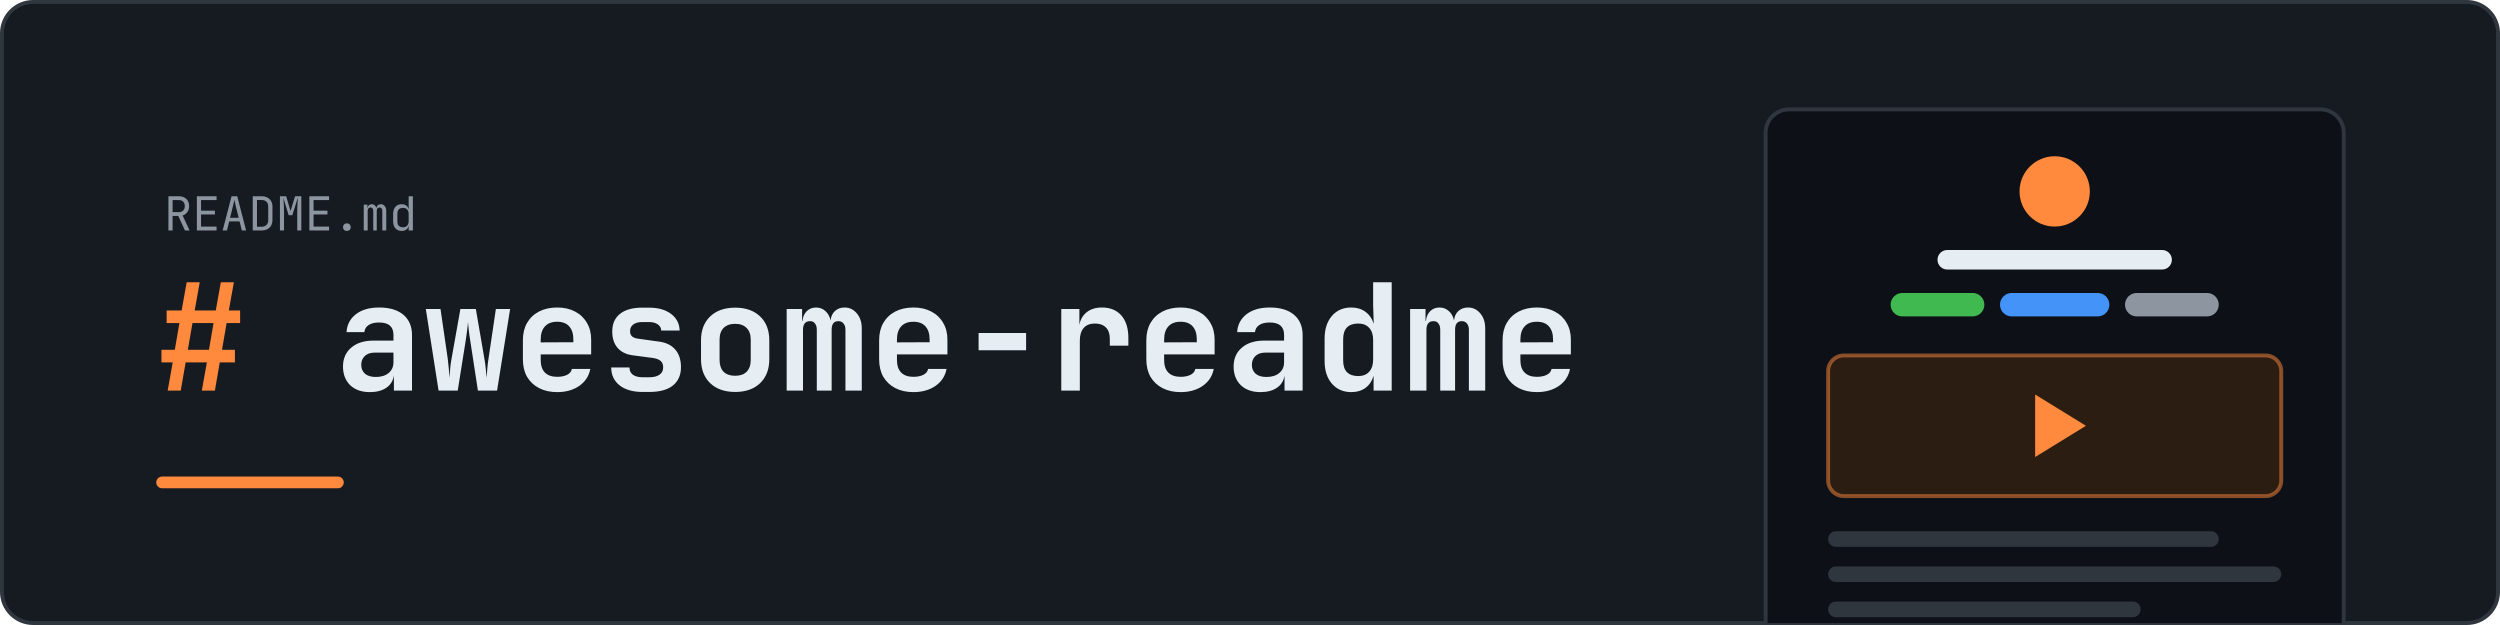
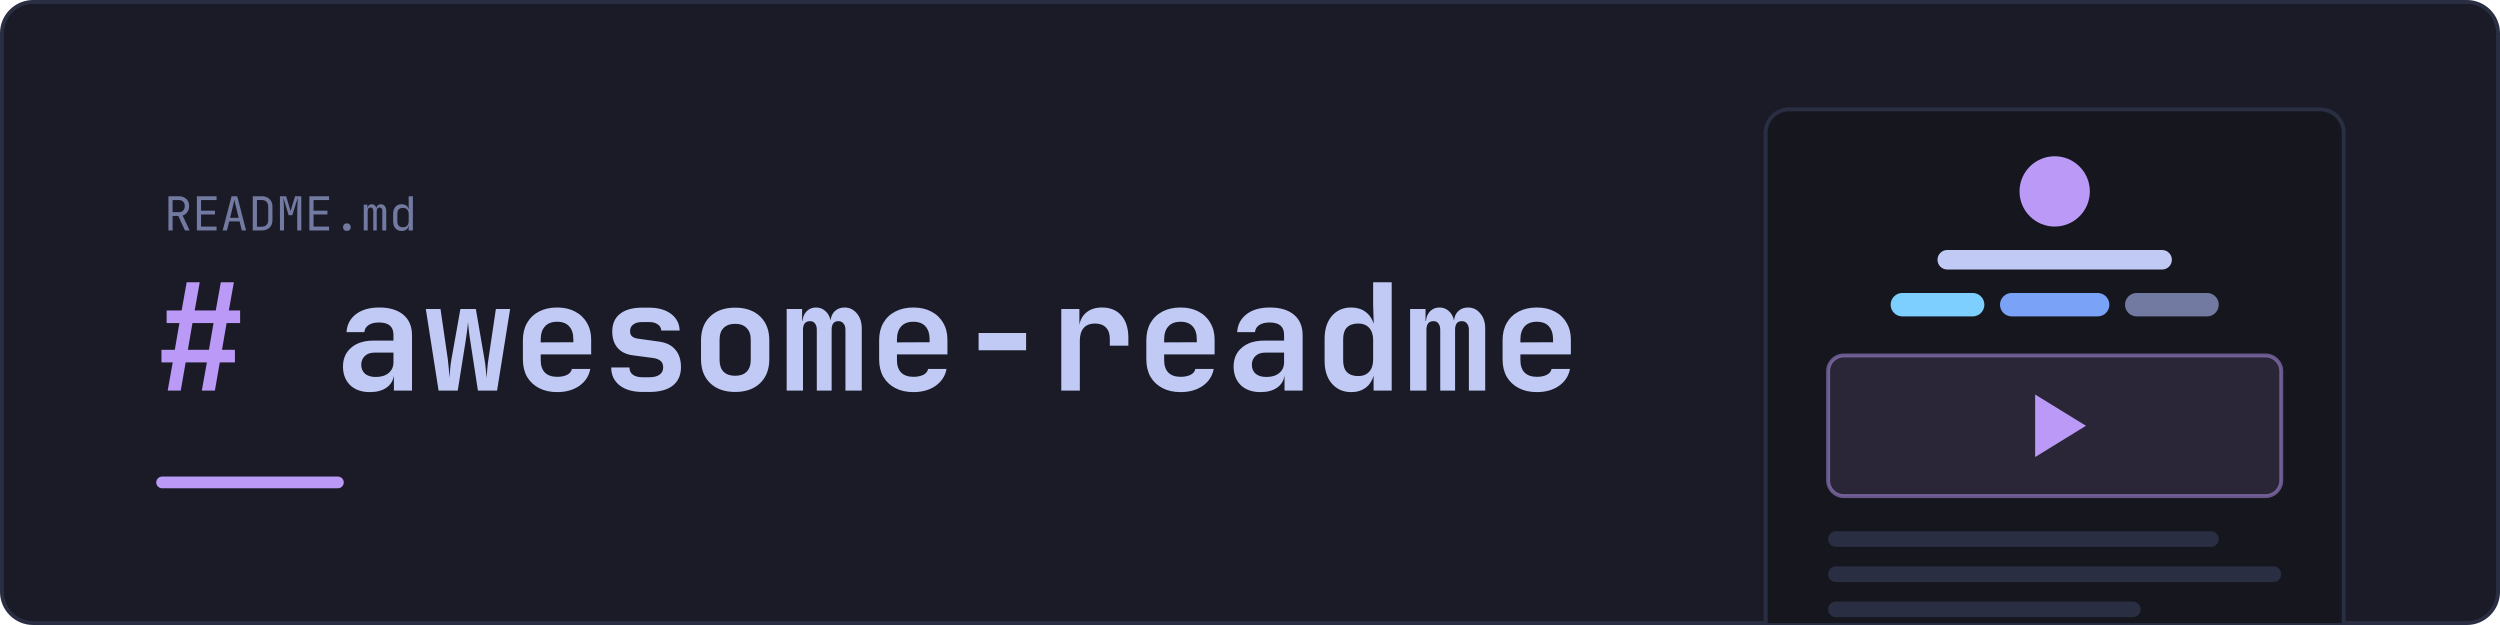
<svg xmlns="http://www.w3.org/2000/svg" width="1280" height="320" viewBox="0 0 1280 320" version="1.1" id="svg12">
  <defs id="defs1">
    <clipPath id="card">
      <rect x="1" y="1" width="1278" height="318" rx="16" id="rect1" />
    </clipPath>
  </defs>
-   <rect x="1" y="1" width="1278" height="318" rx="16" fill="#161b22" stroke="#30363d" stroke-width="2" id="rect2" />
-   <path d="m 86.232,118 v -17.52 h 5.4 q 1.56,0 2.736,0.648 1.176,0.624 1.824,1.752 0.648,1.128 0.648,2.64 0,1.776 -0.912,3.048 -0.912,1.272 -2.424,1.776 L 97.08,118 h -2.376 l -3.432,-7.44 H 88.368 V 118 Z m 2.136,-9.384 h 3.264 q 1.344,0 2.16,-0.84 0.816,-0.864 0.816,-2.256 0,-1.416 -0.816,-2.256 -0.816,-0.84 -2.16,-0.84 H 88.368 Z M 100.8,118 v -17.52 h 10.08 v 1.968 h -7.944 v 5.424 h 7.104 v 1.92 h -7.104 v 6.24 h 7.944 V 118 Z m 13.2,0 4.56,-17.52 h 2.904 l 4.536,17.52 h -2.184 l -1.152,-4.656 h -5.304 l -1.152,4.656 z m 3.792,-6.48 h 4.416 l -1.344,-5.4 q -0.384,-1.536 -0.6,-2.568 -0.216,-1.032 -0.264,-1.344 -0.048,0.312 -0.264,1.344 -0.216,1.032 -0.6,2.544 z m 11.616,6.48 v -17.52 h 4.536 q 1.704,0 2.928,0.648 1.248,0.648 1.92,1.824 0.696,1.176 0.696,2.784 v 6.984 q 0,1.608 -0.696,2.808 -0.672,1.176 -1.92,1.824 -1.224,0.648 -2.928,0.648 z m 2.16,-1.92 h 2.376 q 1.584,0 2.472,-0.888 0.912,-0.888 0.912,-2.472 v -6.984 q 0,-1.56 -0.912,-2.448 -0.888,-0.888 -2.472,-0.888 h -2.376 z m 11.76,1.92 v -17.52 h 3.192 l 2.232,7.584 2.328,-7.584 h 3.192 V 118 h -2.088 v -8.28 q 0,-1.176 0.024,-2.688 0.048,-1.536 0.12,-3.096 0.072,-1.56 0.168,-2.808 l -2.832,9.048 h -1.872 l -2.712,-8.832 q 0.192,1.776 0.264,3.888 0.072,2.112 0.072,4.488 V 118 Z m 15.072,0 v -17.52 h 10.08 v 1.968 h -7.944 v 5.424 h 7.104 v 1.92 h -7.104 v 6.24 h 7.944 V 118 Z m 19.2,0.24 q -0.888,0 -1.44,-0.528 -0.528,-0.528 -0.528,-1.368 0,-0.888 0.528,-1.44 0.552,-0.552 1.44,-0.552 0.888,0 1.416,0.552 0.552,0.552 0.552,1.44 0,0.84 -0.552,1.368 -0.528,0.528 -1.416,0.528 z m 8.64,-0.24 v -13.2 h 1.872 v 1.752 h 0.048 q 0.12,-0.888 0.696,-1.44 0.6,-0.552 1.512,-0.552 0.864,0 1.464,0.504 0.6,0.504 0.864,1.368 h 0.024 q 0.168,-0.864 0.744,-1.368 0.6,-0.504 1.512,-0.504 1.272,0 2.016,0.96 0.768,0.936 0.768,2.448 V 118 h -2.016 v -10.056 q 0,-0.792 -0.384,-1.248 -0.384,-0.48 -1.056,-0.48 -0.648,0 -1.032,0.456 -0.384,0.456 -0.384,1.248 V 118 h -1.776 v -10.056 q 0,-0.792 -0.384,-1.248 -0.384,-0.48 -1.032,-0.48 -0.672,0 -1.056,0.456 -0.384,0.456 -0.384,1.248 V 118 Z m 19.392,0.24 q -1.968,0 -3.168,-1.32 -1.176,-1.32 -1.176,-3.576 v -3.864 q 0,-2.28 1.176,-3.6 1.176,-1.32 3.168,-1.32 1.488,0 2.448,0.744 0.984,0.744 1.176,2.016 h 0.024 l -0.048,-3 v -3.84 h 2.16 V 118 h -2.16 v -2.52 h -0.024 q -0.168,1.296 -1.128,2.04 -0.96,0.72 -2.448,0.72 z m 0.72,-1.872 q 1.344,0 2.112,-0.84 0.768,-0.84 0.768,-2.328 v -3.6 q 0,-1.488 -0.768,-2.328 -0.768,-0.84 -2.112,-0.84 -1.368,0 -2.136,0.72 -0.768,0.696 -0.768,2.328 v 3.84 q 0,1.608 0.768,2.328 0.768,0.72 2.136,0.72 z" id="text2" style="font-size:24px;font-family:'JetBrainsMono Nerd Font';fill:#8d96a0" aria-label="README.md" />
-   <g id="text3" style="font-weight:bold;font-size:76px;font-family:'JetBrainsMono Nerd Font';fill:#e6edf3" aria-label="# awesome-readme">
-     <path style="fill:#ff8a3d" d="m 85.852,200 2.584,-14.44 H 82.66 v -6.46 h 6.84 l 2.356,-13.68 H 85.32 v -6.46 h 7.676 l 2.584,-14.44 h 6.688 l -2.584,14.44 h 10.792 l 2.584,-14.44 h 6.688 l -2.584,14.44 h 5.776 v 6.46 h -6.916 l -2.356,13.68 h 6.612 v 6.46 h -7.752 L 110.02,200 h -6.688 l 2.584,-14.44 H 95.048 L 92.54,200 Z m 10.336,-20.9 h 10.792 l 2.356,-13.68 H 98.544 Z" id="path12" />
+   <rect x="1" y="1" width="1278" height="318" rx="16" fill="#1a1b26" stroke="#292e42" stroke-width="2" id="rect2" />
+   <path d="m 86.232,118 v -17.52 h 5.4 q 1.56,0 2.736,0.648 1.176,0.624 1.824,1.752 0.648,1.128 0.648,2.64 0,1.776 -0.912,3.048 -0.912,1.272 -2.424,1.776 L 97.08,118 h -2.376 l -3.432,-7.44 H 88.368 V 118 Z m 2.136,-9.384 h 3.264 q 1.344,0 2.16,-0.84 0.816,-0.864 0.816,-2.256 0,-1.416 -0.816,-2.256 -0.816,-0.84 -2.16,-0.84 H 88.368 Z M 100.8,118 v -17.52 h 10.08 v 1.968 h -7.944 v 5.424 h 7.104 v 1.92 h -7.104 v 6.24 h 7.944 V 118 Z m 13.2,0 4.56,-17.52 h 2.904 l 4.536,17.52 h -2.184 l -1.152,-4.656 h -5.304 l -1.152,4.656 z m 3.792,-6.48 h 4.416 l -1.344,-5.4 q -0.384,-1.536 -0.6,-2.568 -0.216,-1.032 -0.264,-1.344 -0.048,0.312 -0.264,1.344 -0.216,1.032 -0.6,2.544 z m 11.616,6.48 v -17.52 h 4.536 q 1.704,0 2.928,0.648 1.248,0.648 1.92,1.824 0.696,1.176 0.696,2.784 v 6.984 q 0,1.608 -0.696,2.808 -0.672,1.176 -1.92,1.824 -1.224,0.648 -2.928,0.648 z m 2.16,-1.92 h 2.376 q 1.584,0 2.472,-0.888 0.912,-0.888 0.912,-2.472 v -6.984 q 0,-1.56 -0.912,-2.448 -0.888,-0.888 -2.472,-0.888 h -2.376 z m 11.76,1.92 v -17.52 h 3.192 l 2.232,7.584 2.328,-7.584 h 3.192 V 118 h -2.088 v -8.28 q 0,-1.176 0.024,-2.688 0.048,-1.536 0.12,-3.096 0.072,-1.56 0.168,-2.808 l -2.832,9.048 h -1.872 l -2.712,-8.832 q 0.192,1.776 0.264,3.888 0.072,2.112 0.072,4.488 V 118 Z m 15.072,0 v -17.52 h 10.08 v 1.968 h -7.944 v 5.424 h 7.104 v 1.92 h -7.104 v 6.24 h 7.944 V 118 Z m 19.2,0.24 q -0.888,0 -1.44,-0.528 -0.528,-0.528 -0.528,-1.368 0,-0.888 0.528,-1.44 0.552,-0.552 1.44,-0.552 0.888,0 1.416,0.552 0.552,0.552 0.552,1.44 0,0.84 -0.552,1.368 -0.528,0.528 -1.416,0.528 z m 8.64,-0.24 v -13.2 h 1.872 v 1.752 h 0.048 q 0.12,-0.888 0.696,-1.44 0.6,-0.552 1.512,-0.552 0.864,0 1.464,0.504 0.6,0.504 0.864,1.368 h 0.024 q 0.168,-0.864 0.744,-1.368 0.6,-0.504 1.512,-0.504 1.272,0 2.016,0.96 0.768,0.936 0.768,2.448 V 118 h -2.016 v -10.056 q 0,-0.792 -0.384,-1.248 -0.384,-0.48 -1.056,-0.48 -0.648,0 -1.032,0.456 -0.384,0.456 -0.384,1.248 V 118 h -1.776 v -10.056 q 0,-0.792 -0.384,-1.248 -0.384,-0.48 -1.032,-0.48 -0.672,0 -1.056,0.456 -0.384,0.456 -0.384,1.248 V 118 Z m 19.392,0.24 q -1.968,0 -3.168,-1.32 -1.176,-1.32 -1.176,-3.576 v -3.864 q 0,-2.28 1.176,-3.6 1.176,-1.32 3.168,-1.32 1.488,0 2.448,0.744 0.984,0.744 1.176,2.016 h 0.024 l -0.048,-3 v -3.84 h 2.16 V 118 h -2.16 v -2.52 h -0.024 q -0.168,1.296 -1.128,2.04 -0.96,0.72 -2.448,0.72 z m 0.72,-1.872 q 1.344,0 2.112,-0.84 0.768,-0.84 0.768,-2.328 v -3.6 q 0,-1.488 -0.768,-2.328 -0.768,-0.84 -2.112,-0.84 -1.368,0 -2.136,0.72 -0.768,0.696 -0.768,2.328 v 3.84 q 0,1.608 0.768,2.328 0.768,0.72 2.136,0.72 z" id="text2" style="fill:#737aa2" aria-label="README.md" />
+   <g id="text3" style="fill:#c0caf5" aria-label="# awesome-readme">
+     <path style="fill:#bb9af7" d="m 85.852,200 2.584,-14.44 H 82.66 v -6.46 h 6.84 l 2.356,-13.68 H 85.32 v -6.46 h 7.676 l 2.584,-14.44 h 6.688 l -2.584,14.44 h 10.792 l 2.584,-14.44 h 6.688 l -2.584,14.44 h 5.776 v 6.46 h -6.916 l -2.356,13.68 h 6.612 v 6.46 h -7.752 L 110.02,200 h -6.688 l 2.584,-14.44 H 95.048 L 92.54,200 Z m 10.336,-20.9 h 10.792 l 2.356,-13.68 H 98.544 Z" id="path12" />
    <path d="m 189.364,200.76 q -6.384,0 -10.108,-3.572 -3.648,-3.648 -3.648,-9.5 0,-6.08 4.18,-9.652 4.18,-3.648 11.476,-3.648 h 10.184 v -2.964 q 0,-6.308 -7.372,-6.308 -3.344,0 -5.32,1.292 -1.976,1.292 -2.204,3.648 h -9.12 q 0.304,-5.624 4.712,-9.12 4.484,-3.496 12.008,-3.496 7.98,0 12.388,3.724 4.408,3.724 4.408,10.488 V 200 h -9.272 v -7.828 q -0.532,4.028 -3.8,6.308 -3.268,2.28 -8.512,2.28 z m 3.04,-7.752 q 4.18,0 6.612,-2.052 2.432,-2.052 2.432,-5.472 v -4.94 h -9.728 q -3.116,0 -4.94,1.748 -1.824,1.748 -1.824,4.484 0,2.812 1.9,4.56 1.976,1.672 5.548,1.672 z m 32.148,6.992 -6.536,-41.8 h 7.524 l 3.724,25.612 q 0.304,2.356 0.532,5.092 0.228,2.736 0.38,4.56 0.076,-1.824 0.304,-4.56 0.228,-2.736 0.684,-5.092 l 4.56,-25.612 h 7.904 l 4.408,25.612 q 0.456,2.356 0.684,5.168 0.304,2.736 0.456,4.56 0.152,-1.824 0.304,-4.56 0.228,-2.812 0.608,-5.168 l 3.8,-25.612 h 7.296 l -6.688,41.8 h -9.804 l -3.952,-25.764 q -0.38,-2.128 -0.684,-4.864 -0.304,-2.812 -0.456,-4.56 -0.076,1.748 -0.456,4.56 -0.38,2.736 -0.684,4.864 l -4.104,25.764 z m 60.724,0.76 q -5.32,0 -9.272,-2.052 -3.952,-2.052 -6.156,-5.776 -2.128,-3.8 -2.128,-8.892 v -9.88 q 0,-5.092 2.128,-8.816 2.204,-3.8 6.156,-5.852 3.952,-2.052 9.272,-2.052 5.244,0 9.12,2.052 3.952,2.052 6.08,5.776 2.204,3.648 2.204,8.588 v 7.6 h -25.84 v 2.888 q 0,4.256 2.204,6.46 2.204,2.128 6.232,2.128 2.964,0 5.016,-0.988 2.128,-1.064 2.508,-3.04 h 9.424 q -0.988,5.396 -5.624,8.664 -4.636,3.192 -11.324,3.192 z m -8.436,-26.904 v 1.444 l 16.72,-0.076 v -1.444 q 0,-4.332 -2.128,-6.688 -2.128,-2.356 -6.156,-2.356 -4.18,0 -6.308,2.432 -2.128,2.356 -2.128,6.688 z m 52.212,26.828 q -7.448,0 -11.78,-3.344 -4.332,-3.42 -4.332,-9.196 h 9.348 q 0,2.432 1.748,3.724 1.824,1.292 5.016,1.292 h 3.344 q 3.42,0 5.244,-1.292 1.9,-1.292 1.9,-3.724 0,-2.28 -1.292,-3.344 -1.292,-1.14 -3.952,-1.52 l -10.412,-1.368 q -5.016,-0.684 -7.752,-3.876 -2.66,-3.192 -2.66,-8.284 0,-5.928 3.952,-9.044 3.952,-3.192 11.4,-3.192 h 3.496 q 6.992,0 11.248,3.192 4.256,3.192 4.408,8.512 h -9.424 q -0.076,-1.976 -1.748,-3.116 -1.672,-1.216 -4.484,-1.216 h -3.496 q -3.04,0 -4.636,1.292 -1.596,1.216 -1.596,3.344 0,1.9 1.14,2.812 1.216,0.912 3.496,1.14 l 9.804,1.368 q 5.776,0.684 8.664,4.104 2.964,3.344 2.964,9.044 0,6.08 -4.18,9.424 -4.104,3.268 -12.084,3.268 z m 47.348,0 q -8.056,0 -12.768,-4.484 -4.712,-4.56 -4.712,-12.236 v -9.728 q 0,-7.752 4.712,-12.236 4.712,-4.484 12.768,-4.484 8.056,0 12.768,4.484 4.712,4.484 4.712,12.236 v 9.728 q 0,7.676 -4.712,12.236 -4.712,4.484 -12.768,4.484 z m 0,-8.284 q 3.8,0 5.852,-2.052 2.128,-2.128 2.128,-6.08 v -10.336 q 0,-3.952 -2.128,-6.004 -2.052,-2.128 -5.852,-2.128 -3.8,0 -5.928,2.128 -2.052,2.052 -2.052,6.004 v 10.336 q 0,3.952 2.052,6.08 2.128,2.052 5.928,2.052 z m 26.372,7.6 v -41.8 h 7.904 v 6.08 h 0.228 q 0.228,-3.04 2.128,-4.94 1.9,-1.9 4.788,-1.9 2.812,0 4.788,1.824 1.976,1.748 2.66,4.788 0.304,-3.04 2.204,-4.788 1.976,-1.824 4.94,-1.824 3.8,0 6.308,3.04 2.508,2.964 2.508,7.676 V 200 h -8.36 v -31.16 q 0,-2.052 -0.988,-3.192 -0.912,-1.216 -2.66,-1.216 -3.42,0 -3.42,4.408 V 200 h -7.6 v -31.16 q 0,-2.052 -0.912,-3.192 -0.836,-1.216 -2.508,-1.216 -3.648,0 -3.648,4.408 V 200 Z m 64.904,0.76 q -5.32,0 -9.272,-2.052 -3.952,-2.052 -6.156,-5.776 -2.128,-3.8 -2.128,-8.892 v -9.88 q 0,-5.092 2.128,-8.816 2.204,-3.8 6.156,-5.852 3.952,-2.052 9.272,-2.052 5.244,0 9.12,2.052 3.952,2.052 6.08,5.776 2.204,3.648 2.204,8.588 v 7.6 h -25.84 v 2.888 q 0,4.256 2.204,6.46 2.204,2.128 6.232,2.128 2.964,0 5.016,-0.988 2.128,-1.064 2.508,-3.04 h 9.424 q -0.988,5.396 -5.624,8.664 -4.636,3.192 -11.324,3.192 z m -8.436,-26.904 v 1.444 l 16.72,-0.076 v -1.444 q 0,-4.332 -2.128,-6.688 -2.128,-2.356 -6.156,-2.356 -4.18,0 -6.308,2.432 -2.128,2.356 -2.128,6.688 z m 41.8,5.472 v -8.816 h 24.32 v 8.816 z M 543.372,200 v -41.8 h 9.272 v 8.132 q 0.76,-4.104 3.724,-6.46 3.04,-2.432 7.828,-2.432 6.384,0 9.956,4.104 3.572,4.104 3.572,11.476 v 3.952 h -9.5 v -3.496 q 0,-3.8 -1.976,-5.776 -1.976,-2.052 -5.624,-2.052 -3.8,0 -5.776,2.28 -1.976,2.28 -1.976,6.46 V 200 Z m 61.104,0.76 q -5.32,0 -9.272,-2.052 -3.952,-2.052 -6.156,-5.776 -2.128,-3.8 -2.128,-8.892 v -9.88 q 0,-5.092 2.128,-8.816 2.204,-3.8 6.156,-5.852 3.952,-2.052 9.272,-2.052 5.244,0 9.12,2.052 3.952,2.052 6.08,5.776 2.204,3.648 2.204,8.588 v 7.6 h -25.84 v 2.888 q 0,4.256 2.204,6.46 2.204,2.128 6.232,2.128 2.964,0 5.016,-0.988 2.128,-1.064 2.508,-3.04 h 9.424 q -0.988,5.396 -5.624,8.664 -4.636,3.192 -11.324,3.192 z m -8.436,-26.904 v 1.444 l 16.72,-0.076 v -1.444 q 0,-4.332 -2.128,-6.688 -2.128,-2.356 -6.156,-2.356 -4.18,0 -6.308,2.432 -2.128,2.356 -2.128,6.688 z m 49.324,26.904 q -6.384,0 -10.108,-3.572 -3.648,-3.648 -3.648,-9.5 0,-6.08 4.18,-9.652 4.18,-3.648 11.476,-3.648 h 10.184 v -2.964 q 0,-6.308 -7.372,-6.308 -3.344,0 -5.32,1.292 -1.976,1.292 -2.204,3.648 h -9.12 q 0.304,-5.624 4.712,-9.12 4.484,-3.496 12.008,-3.496 7.98,0 12.388,3.724 4.408,3.724 4.408,10.488 V 200 h -9.272 v -7.828 q -0.532,4.028 -3.8,6.308 -3.268,2.28 -8.512,2.28 z m 3.04,-7.752 q 4.18,0 6.612,-2.052 2.432,-2.052 2.432,-5.472 v -4.94 h -9.728 q -3.116,0 -4.94,1.748 -1.824,1.748 -1.824,4.484 0,2.812 1.9,4.56 1.976,1.672 5.548,1.672 z m 43.396,7.752 q -6.08,0 -9.88,-4.332 -3.724,-4.332 -3.724,-11.628 v -11.324 q 0,-7.372 3.724,-11.704 3.724,-4.332 9.88,-4.332 4.332,0 7.296,2.204 3.04,2.204 4.256,6.156 l -0.304,-9.576 V 144.52 h 9.5 V 200 h -9.272 v -7.6 q -1.14,3.952 -4.104,6.156 -2.964,2.204 -7.372,2.204 z m 3.572,-8.208 q 3.648,0 5.624,-2.204 2.052,-2.204 2.052,-6.232 v -10.032 q 0,-4.028 -2.052,-6.232 -1.976,-2.204 -5.624,-2.204 -3.648,0 -5.7,1.976 -1.976,1.976 -1.976,6.08 v 10.792 q 0,4.104 1.976,6.08 2.052,1.976 5.7,1.976 z M 721.972,200 v -41.8 h 7.904 v 6.08 h 0.228 q 0.228,-3.04 2.128,-4.94 1.9,-1.9 4.788,-1.9 2.812,0 4.788,1.824 1.976,1.748 2.66,4.788 0.304,-3.04 2.204,-4.788 1.976,-1.824 4.94,-1.824 3.8,0 6.308,3.04 2.508,2.964 2.508,7.676 V 200 h -8.36 v -31.16 q 0,-2.052 -0.988,-3.192 -0.912,-1.216 -2.66,-1.216 -3.42,0 -3.42,4.408 V 200 h -7.6 v -31.16 q 0,-2.052 -0.912,-3.192 -0.836,-1.216 -2.508,-1.216 -3.648,0 -3.648,4.408 V 200 Z m 64.904,0.76 q -5.32,0 -9.272,-2.052 -3.952,-2.052 -6.156,-5.776 -2.128,-3.8 -2.128,-8.892 v -9.88 q 0,-5.092 2.128,-8.816 2.204,-3.8 6.156,-5.852 3.952,-2.052 9.272,-2.052 5.244,0 9.12,2.052 3.952,2.052 6.08,5.776 2.204,3.648 2.204,8.588 v 7.6 h -25.84 v 2.888 q 0,4.256 2.204,6.46 2.204,2.128 6.232,2.128 2.964,0 5.016,-0.988 2.128,-1.064 2.508,-3.04 h 9.424 q -0.988,5.396 -5.624,8.664 -4.636,3.192 -11.324,3.192 z m -8.436,-26.904 v 1.444 l 16.72,-0.076 v -1.444 q 0,-4.332 -2.128,-6.688 -2.128,-2.356 -6.156,-2.356 -4.18,0 -6.308,2.432 -2.128,2.356 -2.128,6.688 z" id="path13" />
  </g>
-   <rect x="80" y="244" width="96" height="6" rx="3" fill="#ff8a3d" id="rect3" />
+   <rect x="80" y="244" width="96" height="6" rx="3" fill="#bb9af7" id="rect3" />
  <g clip-path="url(#card)" id="g12">
-     <rect x="904" y="56" width="296" height="300" rx="12" fill="#0d1117" stroke="#30363d" stroke-width="2" id="rect4" />
-     <circle cx="1052" cy="98" r="18" fill="#ff8a3d" id="circle4" />
-     <rect x="992" y="128" width="120" height="10" rx="5" fill="#e6edf3" id="rect5" />
-     <rect x="968" y="150" width="48" height="12" rx="6" fill="#3fb950" id="rect6" />
-     <rect x="1024" y="150" width="56" height="12" rx="6" fill="#4493f8" id="rect7" />
-     <rect x="1088" y="150" width="48" height="12" rx="6" fill="#8d96a0" id="rect8" />
-     <rect x="936" y="182" width="232" height="72" rx="8" fill="#2b1d12" stroke="#ff8a3d" stroke-opacity="0.5" stroke-width="2" id="rect9" />
-     <path d="M1042 202 l26 16 l-26 16 z" fill="#ff8a3d" id="path9" />
-     <rect x="936" y="272" width="200" height="8" rx="4" fill="#30363d" id="rect10" />
-     <rect x="936" y="290" width="232" height="8" rx="4" fill="#30363d" id="rect11" />
-     <rect x="936" y="308" width="160" height="8" rx="4" fill="#30363d" id="rect12" />
+     <rect x="904" y="56" width="296" height="300" rx="12" fill="#16161e" stroke="#292e42" stroke-width="2" id="rect4" />
+     <circle cx="1052" cy="98" r="18" fill="#bb9af7" id="circle4" />
+     <rect x="992" y="128" width="120" height="10" rx="5" fill="#c0caf5" id="rect5" />
+     <rect x="968" y="150" width="48" height="12" rx="6" fill="#7dcfff" id="rect6" />
+     <rect x="1024" y="150" width="56" height="12" rx="6" fill="#7aa2f7" id="rect7" />
+     <rect x="1088" y="150" width="48" height="12" rx="6" fill="#737aa2" id="rect8" />
+     <rect x="936" y="182" width="232" height="72" rx="8" fill="#2a2638" stroke="#bb9af7" stroke-opacity="0.5" stroke-width="2" id="rect9" />
+     <path d="M1042 202 l26 16 l-26 16 z" fill="#bb9af7" id="path9" />
+     <rect x="936" y="272" width="200" height="8" rx="4" fill="#292e42" id="rect10" />
+     <rect x="936" y="290" width="232" height="8" rx="4" fill="#292e42" id="rect11" />
+     <rect x="936" y="308" width="160" height="8" rx="4" fill="#292e42" id="rect12" />
  </g>
</svg>
